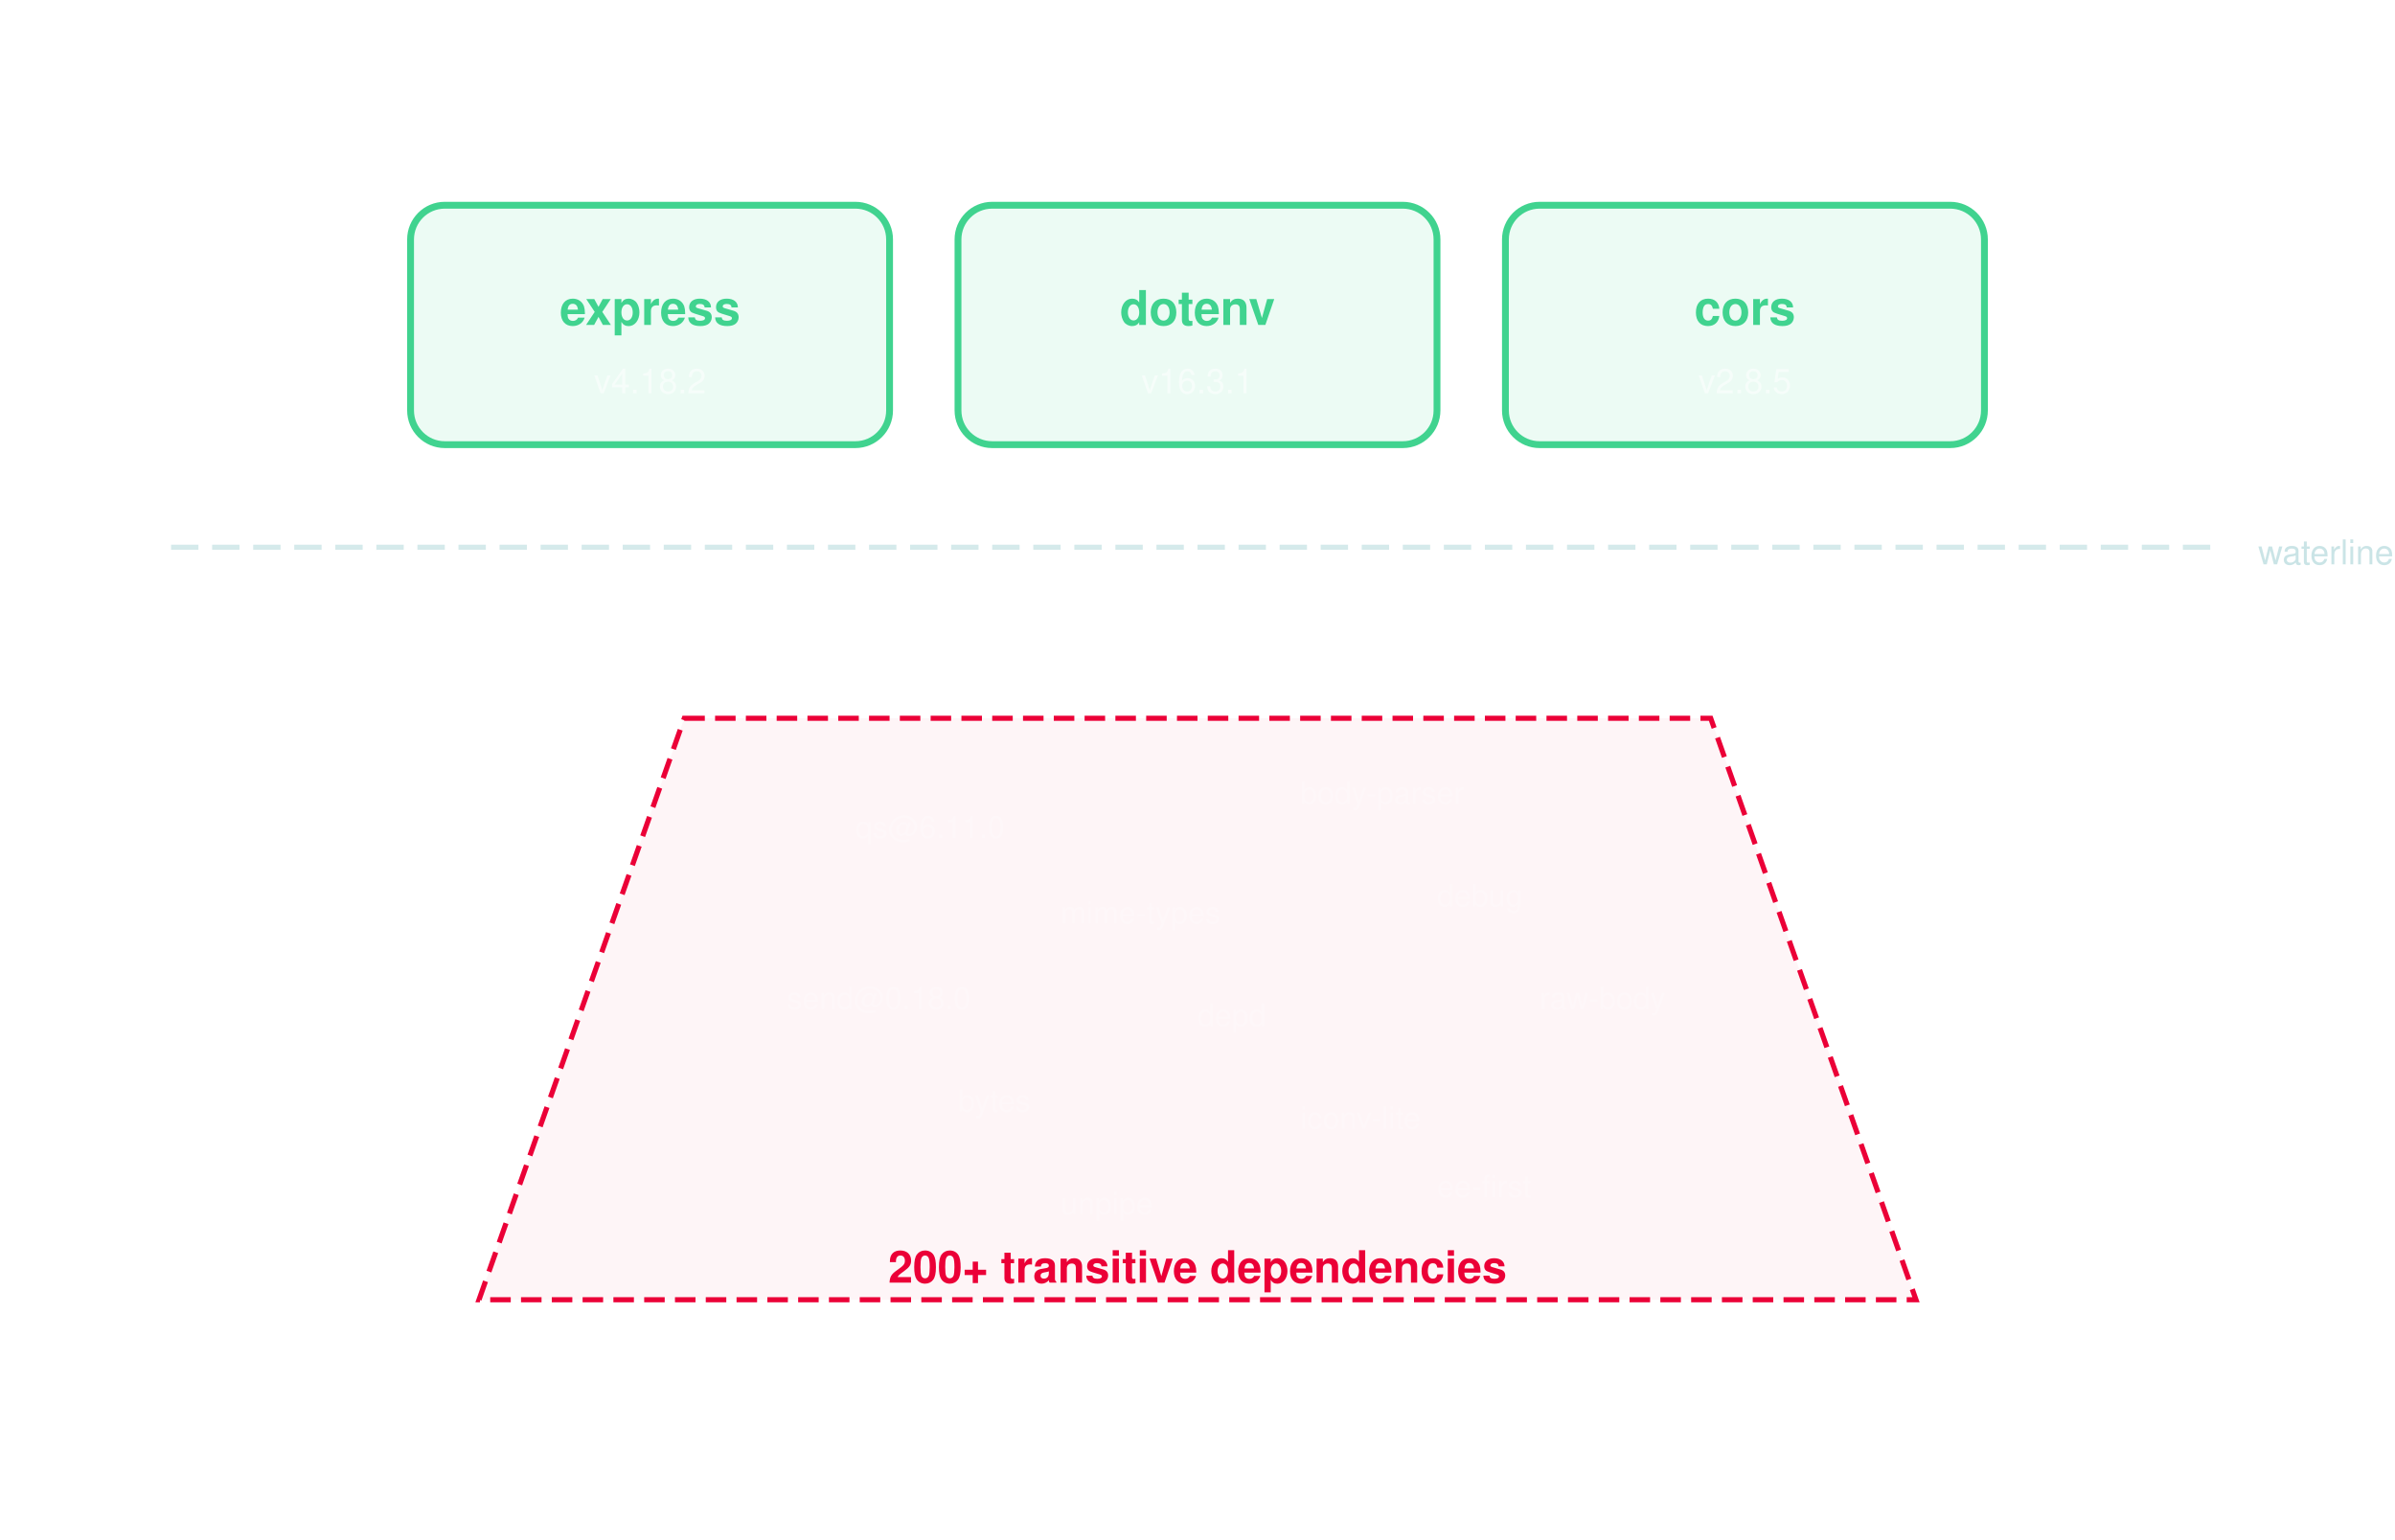
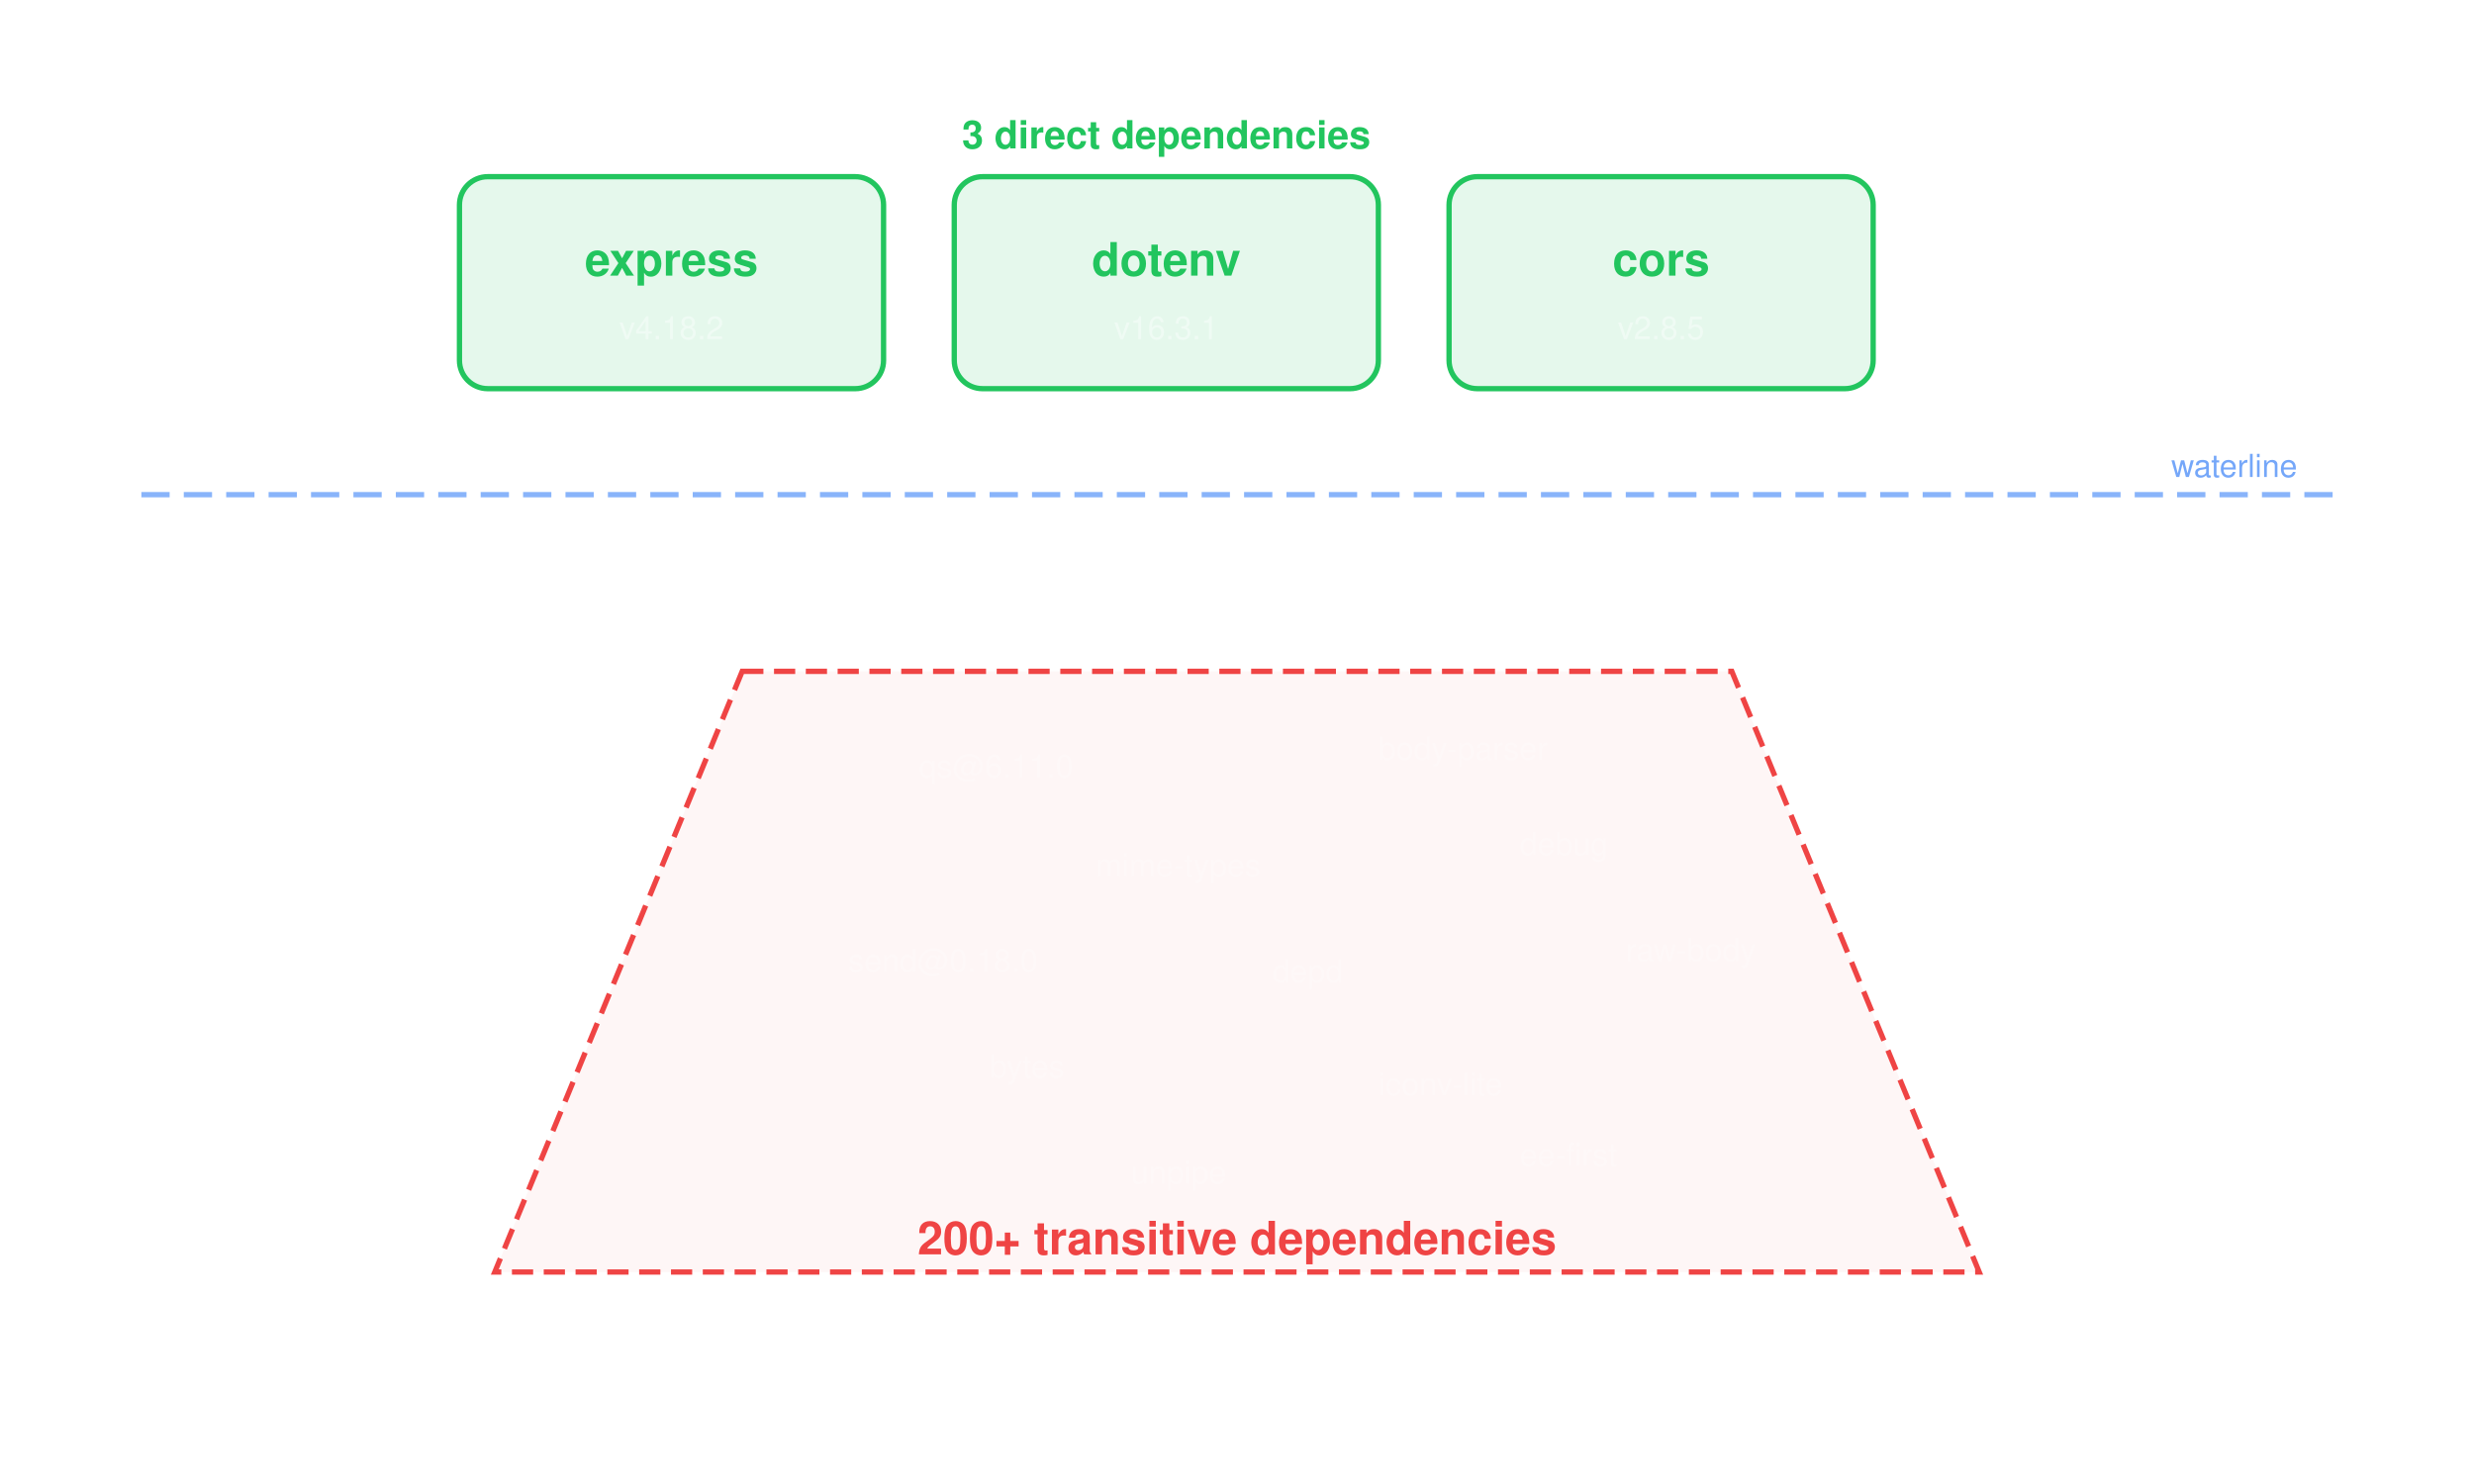
- <svg xmlns="http://www.w3.org/2000/svg" viewBox="0 0 700 450" font-family="Equinor, Helvetica, sans-serif">
-   <line x1="50" y1="160" x2="650" y2="160" stroke="rgba(151,202,206,0.4)" stroke-width="1.5" stroke-dasharray="8,4" />
-   <text x="660" y="165" fill="rgba(151,202,206,0.5)" font-size="10">waterline</text>
-   <text x="350" y="30" text-anchor="middle" fill="rgba(255,255,255,0.5)" font-size="11" font-weight="600">WHAT YOU SEE</text>
-   <rect x="120" y="60" width="140" height="70" rx="10" fill="rgba(64,211,143,0.1)" stroke="#40d38f" stroke-width="2" />
-   <text x="190" y="95" text-anchor="middle" fill="#40d38f" font-size="14" font-weight="600">express</text>
-   <text x="190" y="115" text-anchor="middle" fill="rgba(255,255,255,0.5)" font-size="10">v4.18.2</text>
-   <rect x="280" y="60" width="140" height="70" rx="10" fill="rgba(64,211,143,0.1)" stroke="#40d38f" stroke-width="2" />
-   <text x="350" y="95" text-anchor="middle" fill="#40d38f" font-size="14" font-weight="600">dotenv</text>
-   <text x="350" y="115" text-anchor="middle" fill="rgba(255,255,255,0.5)" font-size="10">v16.3.1</text>
-   <rect x="440" y="60" width="140" height="70" rx="10" fill="rgba(64,211,143,0.1)" stroke="#40d38f" stroke-width="2" />
-   <text x="510" y="95" text-anchor="middle" fill="#40d38f" font-size="14" font-weight="600">cors</text>
-   <text x="510" y="115" text-anchor="middle" fill="rgba(255,255,255,0.5)" font-size="10">v2.8.5</text>
-   <text x="350" y="190" text-anchor="middle" fill="rgba(255,255,255,0.5)" font-size="11" font-weight="600">WHAT YOU DON'T SEE</text>
-   <polygon points="200,210 500,210 560,380 140,380" fill="rgba(235,0,55,0.04)" stroke="#eb0037" stroke-width="1.5" stroke-dasharray="6,3" />
-   <text x="250" y="245" fill="rgba(255,255,255,0.2)" font-size="9">qs@6.11.0</text>
-   <text x="380" y="235" fill="rgba(255,255,255,0.2)" font-size="9">body-parser</text>
-   <text x="310" y="270" fill="rgba(255,255,255,0.2)" font-size="9">mime-types</text>
-   <text x="420" y="265" fill="rgba(255,255,255,0.2)" font-size="9">debug</text>
-   <text x="230" y="295" fill="rgba(255,255,255,0.2)" font-size="9">send@0.18.0</text>
-   <text x="350" y="300" fill="rgba(255,255,255,0.2)" font-size="9">depd</text>
-   <text x="450" y="295" fill="rgba(255,255,255,0.2)" font-size="9">raw-body</text>
-   <text x="280" y="325" fill="rgba(255,255,255,0.2)" font-size="9">bytes</text>
-   <text x="380" y="330" fill="rgba(255,255,255,0.2)" font-size="9">iconv-lite</text>
-   <text x="310" y="355" fill="rgba(255,255,255,0.2)" font-size="9">unpipe</text>
-   <text x="420" y="350" fill="rgba(255,255,255,0.2)" font-size="9">ee-first</text>
-   <text x="350" y="375" text-anchor="middle" fill="#eb0037" font-size="13" font-weight="700">200+ transitive dependencies</text>
-   <text x="350" y="410" text-anchor="middle" fill="rgba(255,255,255,0.6)" font-size="11">Each one is code you trust implicitly but have never read.</text>
-   <text x="350" y="435" text-anchor="middle" fill="rgba(255,255,255,0.35)" font-size="9">704,102 malicious packages in 2024 (+156% YoY) — Sonatype</text>
+ <svg xmlns="http://www.w3.org/2000/svg" viewBox="0 0 700 420" font-family="Equinor, Helvetica, sans-serif">
+   <text x="350" y="25" text-anchor="middle" fill="rgba(255,255,255,0.4)" font-size="10" font-weight="600" letter-spacing="1">WHAT YOU SEE</text>
+   <text x="330" y="42" text-anchor="middle" fill="#22c55e" font-size="11" font-weight="600">3 direct dependencies</text>
+   <rect x="130" y="50" width="120" height="60" rx="8" fill="rgba(34,197,94,0.12)" stroke="#22c55e" stroke-width="1.5" />
+   <text x="190" y="78" text-anchor="middle" fill="#22c55e" font-size="13" font-weight="600">express</text>
+   <text x="190" y="96" text-anchor="middle" fill="rgba(255,255,255,0.4)" font-size="9">v4.18.2</text>
+   <rect x="270" y="50" width="120" height="60" rx="8" fill="rgba(34,197,94,0.12)" stroke="#22c55e" stroke-width="1.5" />
+   <text x="330" y="78" text-anchor="middle" fill="#22c55e" font-size="13" font-weight="600">dotenv</text>
+   <text x="330" y="96" text-anchor="middle" fill="rgba(255,255,255,0.4)" font-size="9">v16.3.1</text>
+   <rect x="410" y="50" width="120" height="60" rx="8" fill="rgba(34,197,94,0.12)" stroke="#22c55e" stroke-width="1.5" />
+   <text x="470" y="78" text-anchor="middle" fill="#22c55e" font-size="13" font-weight="600">cors</text>
+   <text x="470" y="96" text-anchor="middle" fill="rgba(255,255,255,0.4)" font-size="9">v2.8.5</text>
+   <line x1="40" y1="140" x2="660" y2="140" stroke="#3b82f6" stroke-width="1.5" stroke-dasharray="8,4" opacity="0.6" />
+   <text x="650" y="135" text-anchor="end" fill="#3b82f6" font-size="9" opacity="0.7">waterline</text>
+   <text x="350" y="170" text-anchor="middle" fill="rgba(255,255,255,0.4)" font-size="10" font-weight="600" letter-spacing="1">WHAT YOU DON'T SEE</text>
+   <polygon points="210,190 490,190 560,360 140,360" fill="rgba(239,68,68,0.05)" stroke="#ef4444" stroke-width="1.5" stroke-dasharray="6,3" />
+   <text x="260" y="220" fill="rgba(255,255,255,0.2)" font-size="9">qs@6.11.0</text>
+   <text x="390" y="215" fill="rgba(255,255,255,0.2)" font-size="9">body-parser</text>
+   <text x="310" y="248" fill="rgba(255,255,255,0.2)" font-size="9">mime-types</text>
+   <text x="430" y="242" fill="rgba(255,255,255,0.2)" font-size="9">debug</text>
+   <text x="240" y="275" fill="rgba(255,255,255,0.2)" font-size="9">send@0.18.0</text>
+   <text x="360" y="278" fill="rgba(255,255,255,0.2)" font-size="9">depd</text>
+   <text x="460" y="272" fill="rgba(255,255,255,0.2)" font-size="9">raw-body</text>
+   <text x="280" y="305" fill="rgba(255,255,255,0.2)" font-size="9">bytes</text>
+   <text x="390" y="310" fill="rgba(255,255,255,0.2)" font-size="9">iconv-lite</text>
+   <text x="320" y="335" fill="rgba(255,255,255,0.2)" font-size="9">unpipe</text>
+   <text x="430" y="330" fill="rgba(255,255,255,0.2)" font-size="9">ee-first</text>
+   <text x="350" y="355" text-anchor="middle" fill="#ef4444" font-size="13" font-weight="700">200+ transitive dependencies</text>
+   <text x="350" y="385" text-anchor="middle" fill="rgba(255,255,255,0.5)" font-size="11">Each one is code you trust implicitly but have never read.</text>
+   <text x="350" y="405" text-anchor="middle" fill="rgba(255,255,255,0.35)" font-size="9">704,102 malicious packages in 2024 (+156% YoY) · 50% of unprotected repos had cached malware — Sonatype</text>
</svg>
